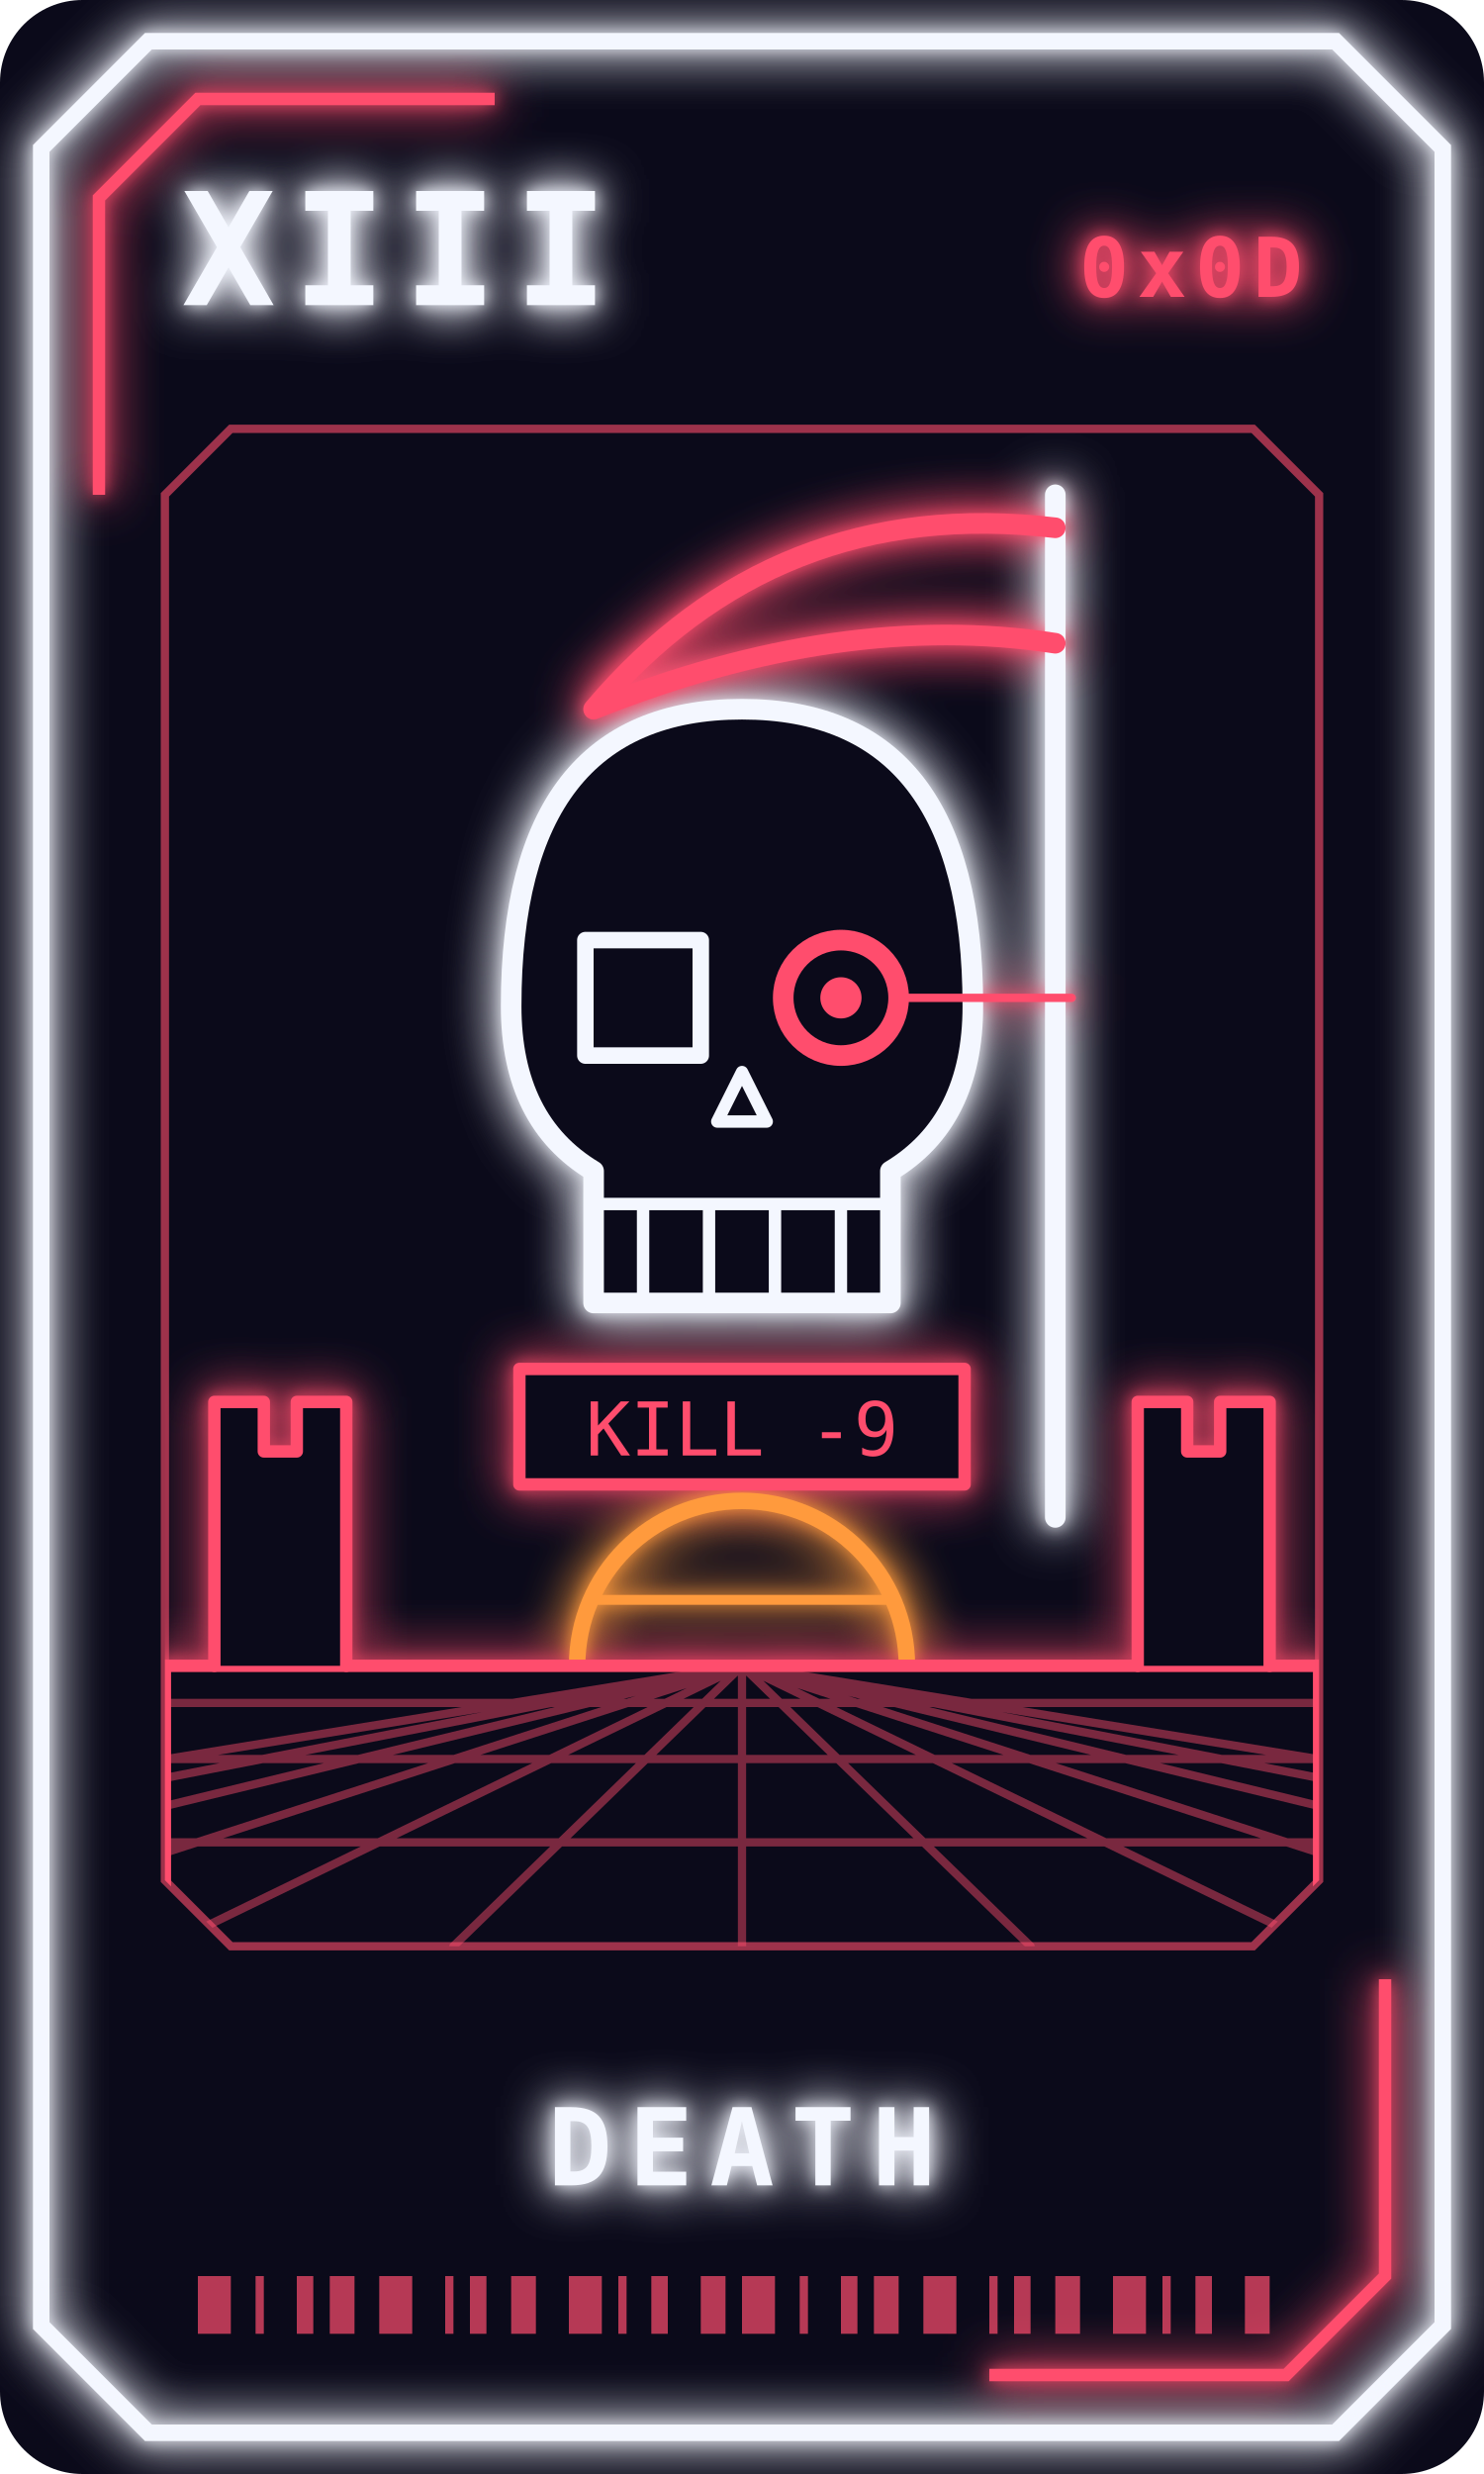
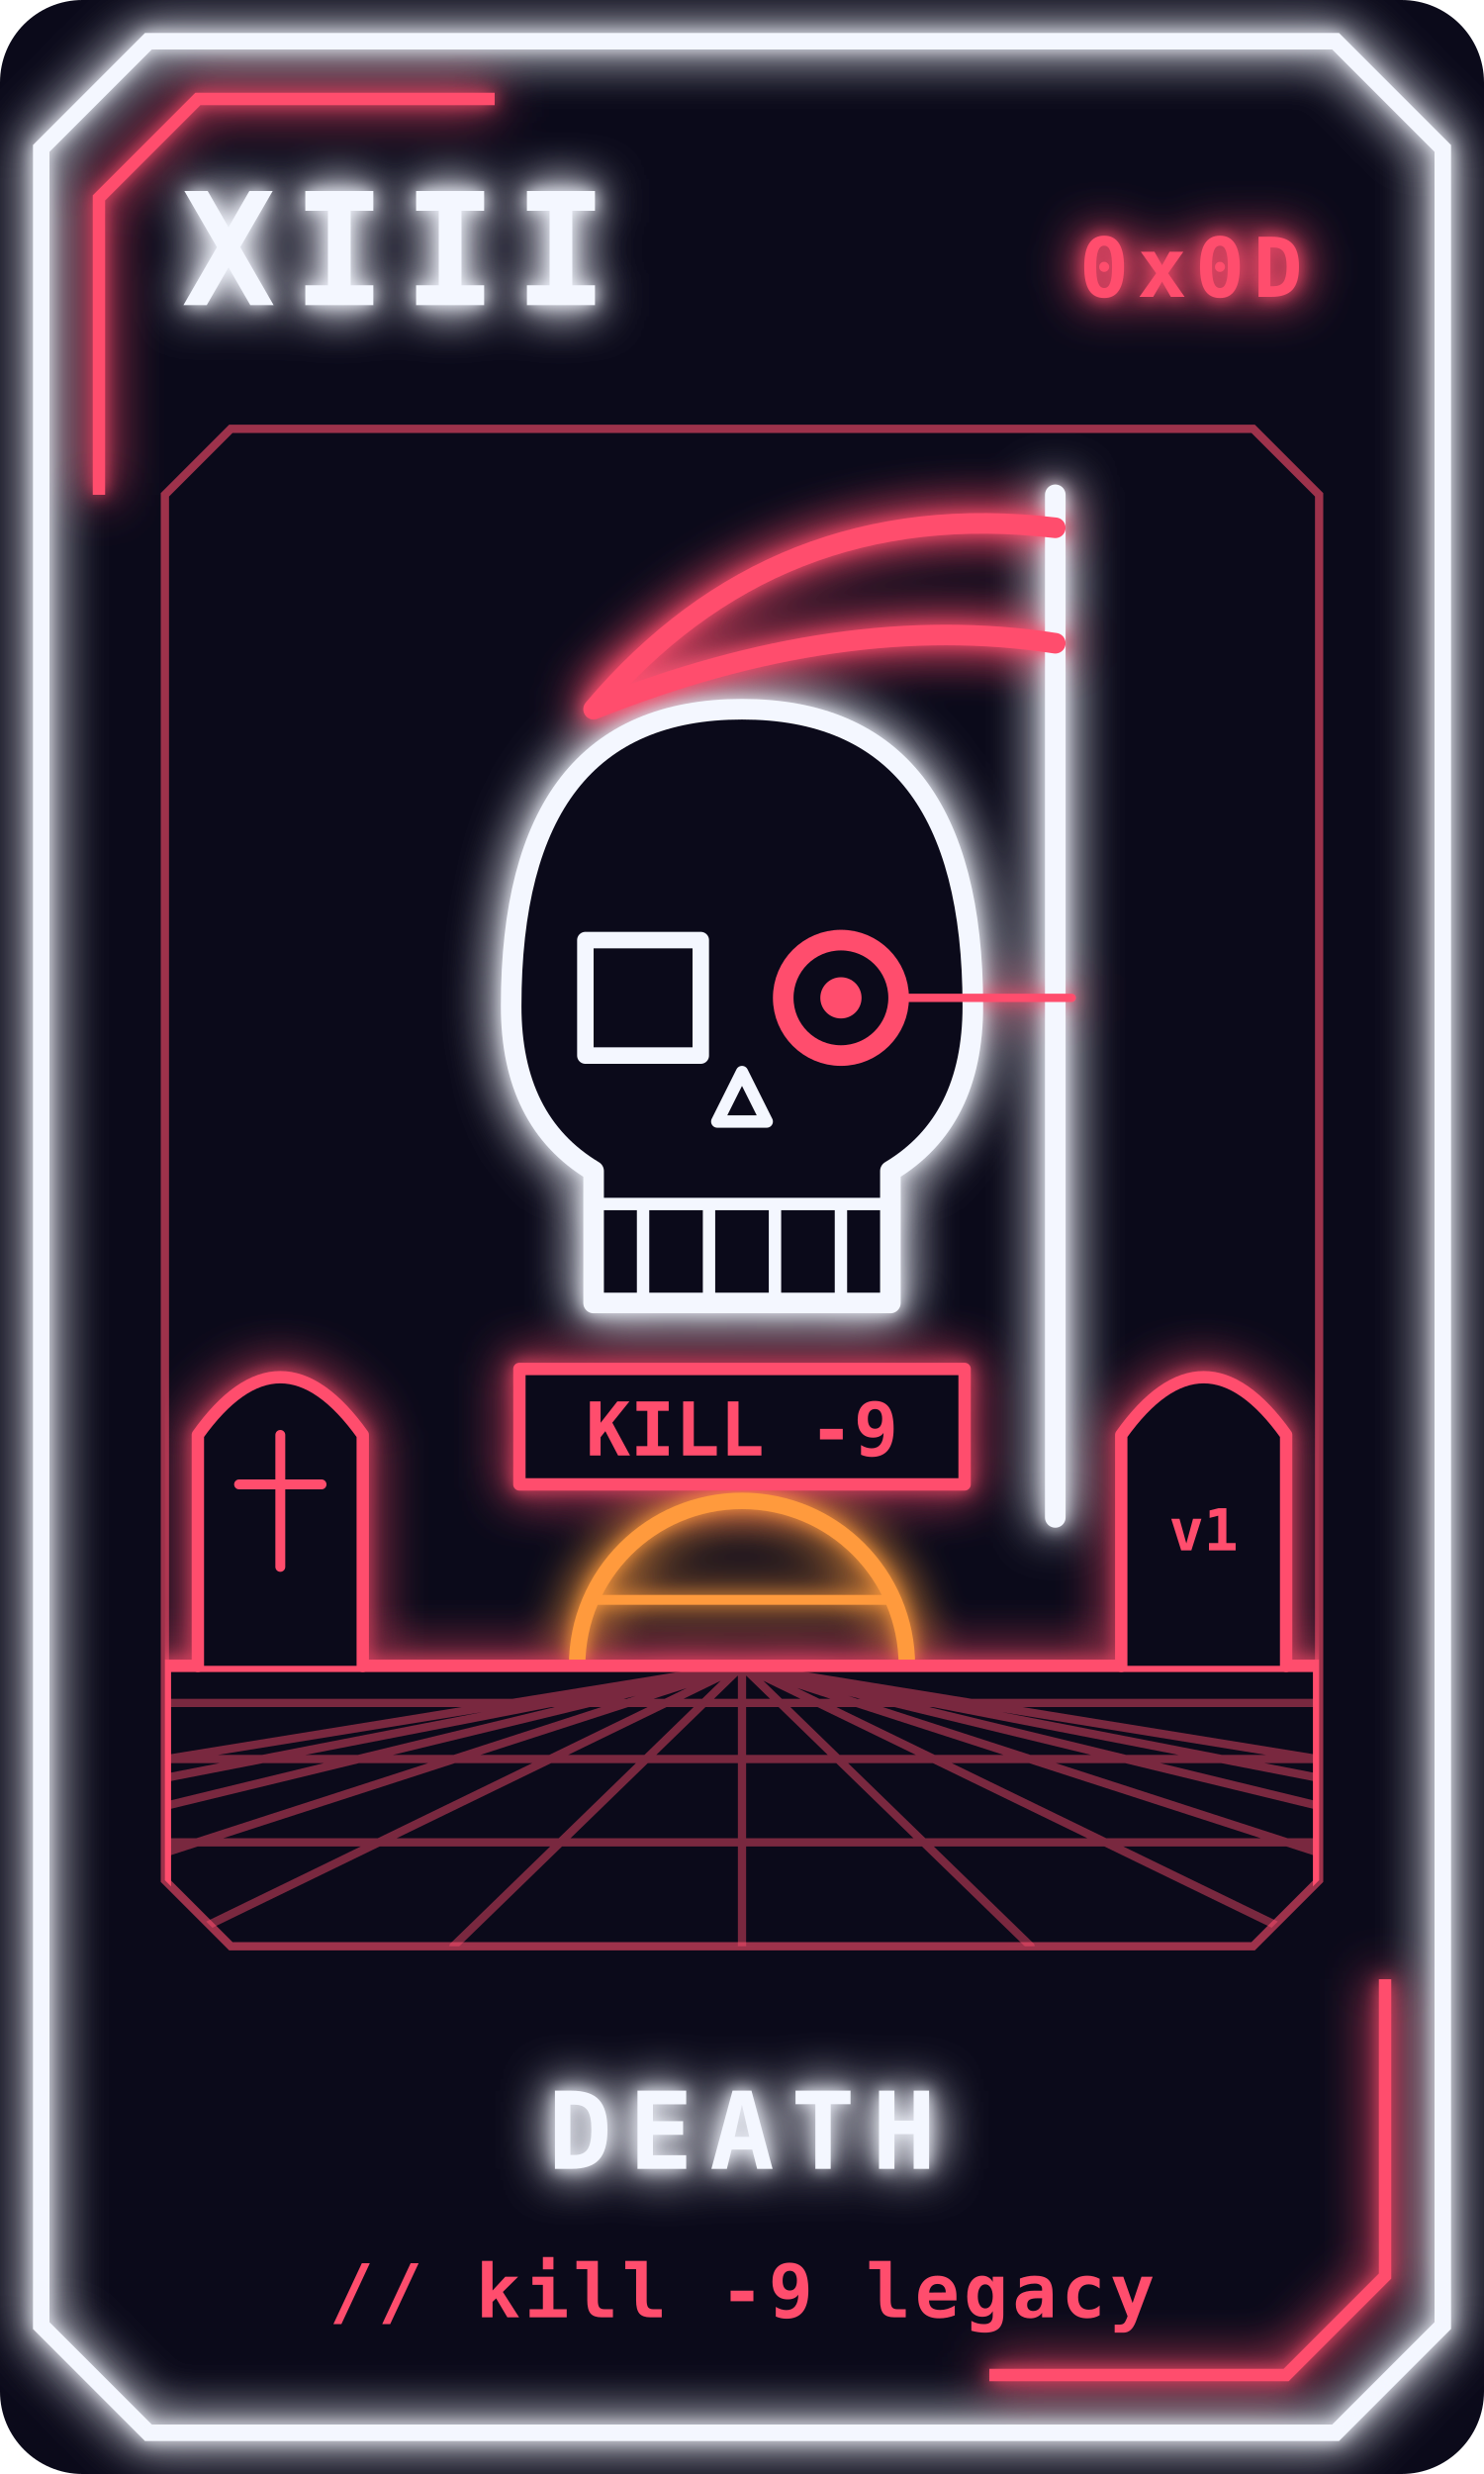
<svg xmlns="http://www.w3.org/2000/svg" width="180" height="300" viewBox="0 0 180 300">
  <g>
    <defs>
      <filter id="ds-neon" x="-30%" y="-30%" width="160%" height="160%" color-interpolation-filters="sRGB">
        <feGaussianBlur stdDeviation="3" result="wide" />
        <feGaussianBlur in="SourceGraphic" stdDeviation="1" result="near" />
        <feMerge>
          <feMergeNode in="wide" />
          <feMergeNode in="wide" />
          <feMergeNode in="near" />
          <feMergeNode in="SourceGraphic" />
        </feMerge>
      </filter>
      <clipPath id="ds-window">
        <path d="M-70 -84L-62 -92H62L70 -84V84L62 92H-62L-70 84Z" />
      </clipPath>
    </defs>
    <rect width="180" height="300" rx="10" fill="#0b0a1a" />
    <g filter="url(#ds-neon)">
      <path d="M18 5H162L175 18V282L162 295H18L5 282V18Z" fill="none" stroke="#f4f7ff" stroke-width="2" />
      <path d="M12 60V24L24 12H60M168 240V276L156 288H120" fill="none" stroke="#ff4d6d" stroke-width="1.5" />
      <text x="22" y="37" font-family="ui-monospace, 'SF Mono', Menlo, Consolas, monospace" font-size="19" font-weight="bold" fill="#f4f7ff" text-anchor="start" letter-spacing="2">XIII</text>
      <text x="158" y="36" font-family="ui-monospace, 'SF Mono', Menlo, Consolas, monospace" font-size="10" font-weight="bold" fill="#ff4d6d" text-anchor="end" letter-spacing="1">0x0D</text>
-       <text x="90" y="265" font-family="ui-monospace, 'SF Mono', Menlo, Consolas, monospace" font-size="13" font-weight="bold" fill="#f4f7ff" text-anchor="middle" letter-spacing="2">DEATH</text>
+       <text x="90" y="263" font-family="ui-monospace, 'SF Mono', Menlo, Consolas, monospace" font-size="13" font-weight="bold" fill="#f4f7ff" text-anchor="middle" letter-spacing="2">DEATH</text>
    </g>
-     <g opacity="0.7">
-       <rect x="24" y="276" width="4" height="7" fill="#ff4d6d" />
-       <rect x="31" y="276" width="1" height="7" fill="#ff4d6d" />
-       <rect x="36" y="276" width="2" height="7" fill="#ff4d6d" />
-       <rect x="40" y="276" width="3" height="7" fill="#ff4d6d" />
-       <rect x="46" y="276" width="4" height="7" fill="#ff4d6d" />
-       <rect x="54" y="276" width="1" height="7" fill="#ff4d6d" />
-       <rect x="57" y="276" width="2" height="7" fill="#ff4d6d" />
-       <rect x="62" y="276" width="3" height="7" fill="#ff4d6d" />
-       <rect x="69" y="276" width="4" height="7" fill="#ff4d6d" />
-       <rect x="75" y="276" width="1" height="7" fill="#ff4d6d" />
-       <rect x="79" y="276" width="2" height="7" fill="#ff4d6d" />
-       <rect x="85" y="276" width="3" height="7" fill="#ff4d6d" />
-       <rect x="90" y="276" width="4" height="7" fill="#ff4d6d" />
-       <rect x="97" y="276" width="1" height="7" fill="#ff4d6d" />
-       <rect x="102" y="276" width="2" height="7" fill="#ff4d6d" />
-       <rect x="106" y="276" width="3" height="7" fill="#ff4d6d" />
-       <rect x="112" y="276" width="4" height="7" fill="#ff4d6d" />
-       <rect x="120" y="276" width="1" height="7" fill="#ff4d6d" />
-       <rect x="123" y="276" width="2" height="7" fill="#ff4d6d" />
-       <rect x="128" y="276" width="3" height="7" fill="#ff4d6d" />
-       <rect x="135" y="276" width="4" height="7" fill="#ff4d6d" />
-       <rect x="141" y="276" width="1" height="7" fill="#ff4d6d" />
-       <rect x="145" y="276" width="2" height="7" fill="#ff4d6d" />
-       <rect x="151" y="276" width="3" height="7" fill="#ff4d6d" />
-     </g>
+     <text x="90" y="281" font-family="ui-monospace, 'SF Mono', Menlo, Consolas, monospace" font-size="9" font-weight="bold" fill="#ff4d6d" text-anchor="middle" letter-spacing="0.5">// kill -9 legacy</text>
    <g transform="translate(90 144)">
      <g clip-path="url(#ds-window)">
        <g filter="url(#ds-neon)">
          <circle cx="0" cy="58" r="20" fill="none" stroke="#ff9a3d" stroke-width="2" />
          <path d="M-18 50H18M-20 58H20" fill="none" stroke="#ff9a3d" stroke-width="1.2" stroke-linecap="round" stroke-linejoin="round" />
          <path d="M-70 92V58H70V92" fill="#0b0a1a" stroke="#ff4d6d" stroke-width="1.5" stroke-linecap="round" stroke-linejoin="round" />
          <g opacity="0.45">
            <path d="M-70 58H70M-70 62.5H70M-70 69.3H70M-70 79.4H70M0 58L-210 92M0 58L-175 92M0 58L-140 92M0 58L-105 92M0 58L-70 92M0 58L-35 92M0 58L0 92M0 58L35 92M0 58L70 92M0 58L105 92M0 58L140 92M0 58L175 92M0 58L210 92" fill="none" stroke="#ff4d6d" stroke-width="1" stroke-linecap="round" stroke-linejoin="round" />
          </g>
-           <path d="M-64 58V26H-58V32H-54V26H-48V58M48 58V26H54V32H58V26H64V58" fill="#0b0a1a" stroke="#ff4d6d" stroke-width="1.5" stroke-linecap="round" stroke-linejoin="round" />
+           <path d="M-66 58V30Q-56 16 -46 30V58" fill="#0b0a1a" stroke="#ff4d6d" stroke-width="1.5" stroke-linecap="round" stroke-linejoin="round" />
+           <path d="M-56 30V46M-61 36H-51" fill="none" stroke="#ff4d6d" stroke-width="1.2" stroke-linecap="round" stroke-linejoin="round" />
+           <path d="M46 58V30Q56 16 66 30V58" fill="#0b0a1a" stroke="#ff4d6d" stroke-width="1.5" stroke-linecap="round" stroke-linejoin="round" />
+           <text x="56" y="44" font-family="ui-monospace, 'SF Mono', Menlo, Consolas, monospace" font-size="7" font-weight="bold" fill="#ff4d6d" text-anchor="middle">v1</text>
          <path d="M38 -84V40" fill="none" stroke="#f4f7ff" stroke-width="2.5" stroke-linecap="round" stroke-linejoin="round" />
          <path d="M38 -80Q4 -84 -18 -58Q12 -70 38 -66" fill="none" stroke="#ff4d6d" stroke-width="2.5" stroke-linecap="round" stroke-linejoin="round" />
          <path d="M-28 -22Q-28 -58 0 -58Q28 -58 28 -22Q28 -8 18 -2V14H-18V-2Q-28 -8 -28 -22Z" fill="#0b0a1a" stroke="#f4f7ff" stroke-width="2.5" stroke-linecap="round" stroke-linejoin="round" />
          <path d="M-19 -30H-5V-16H-19Z" fill="#0b0a1a" stroke="#f4f7ff" stroke-width="2" stroke-linecap="round" stroke-linejoin="round" />
          <circle cx="12" cy="-23" r="7" fill="none" stroke="#ff4d6d" stroke-width="2.5" />
          <circle cx="12" cy="-23" r="2.5" fill="#ff4d6d" />
          <path d="M-3 -8L0 -14L3 -8Z" fill="none" stroke="#f4f7ff" stroke-width="1.5" stroke-linecap="round" stroke-linejoin="round" />
          <path d="M-12 2V14M-4 2V14M4 2V14M12 2V14M-18 2H18" fill="none" stroke="#f4f7ff" stroke-width="1.5" stroke-linecap="round" stroke-linejoin="round" />
          <path d="M19 -23H40" fill="none" stroke="#ff4d6d" stroke-width="1" stroke-linecap="round" stroke-linejoin="round" />
          <path d="M-27 22H27V36H-27Z" fill="#0b0a1a" stroke="#ff4d6d" stroke-width="1.5" stroke-linecap="round" stroke-linejoin="round" />
-           <text x="0" y="32.5" font-family="ui-monospace, Menlo, Consolas, monospace" font-size="9" fill="#ff4d6d" text-anchor="middle">KILL -9</text>
+           <text x="0" y="32.5" font-family="ui-monospace, 'SF Mono', Menlo, Consolas, monospace" font-size="9" font-weight="bold" fill="#ff4d6d" text-anchor="middle">KILL -9</text>
        </g>
      </g>
      <path d="M-70 -84L-62 -92H62L70 -84V84L62 92H-62L-70 84Z" fill="none" stroke="#ff4d6d" stroke-width="1" opacity="0.6" />
    </g>
  </g>
</svg>
